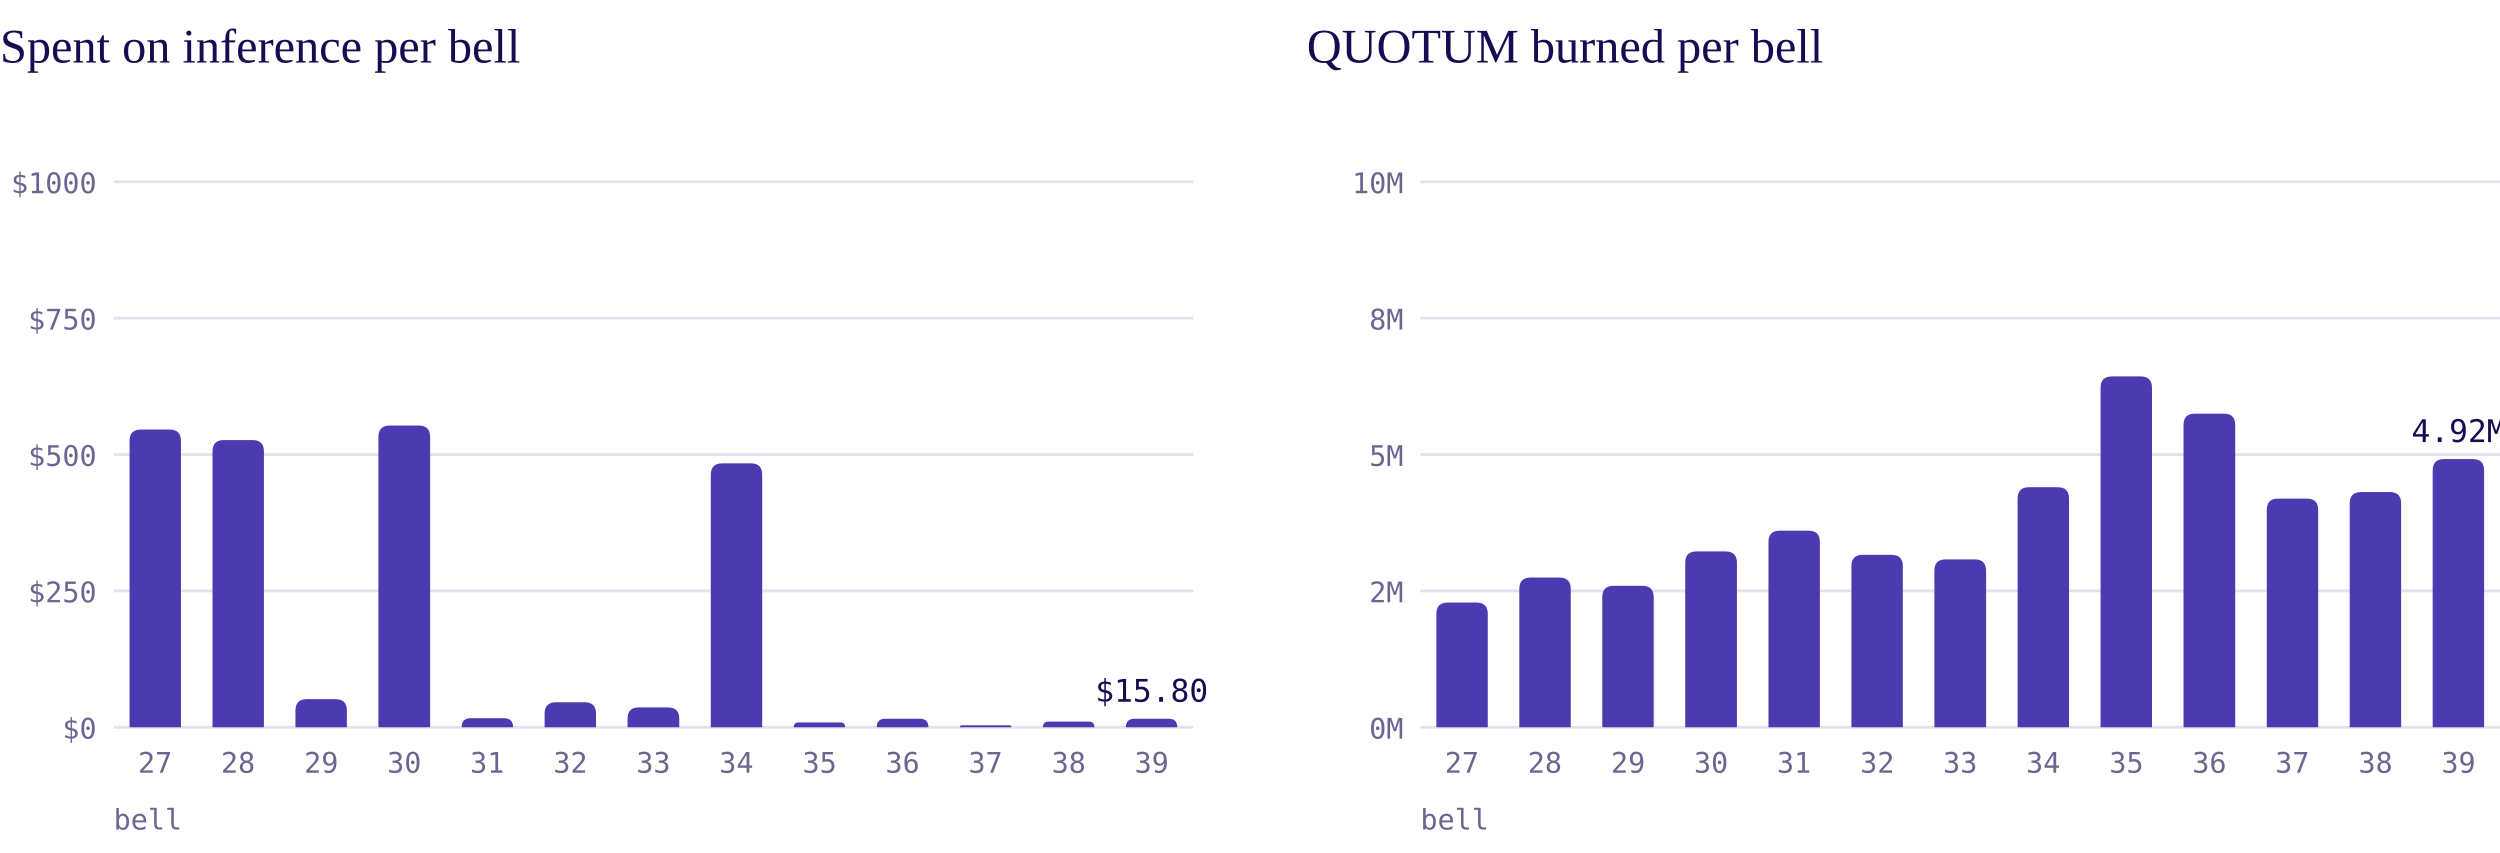
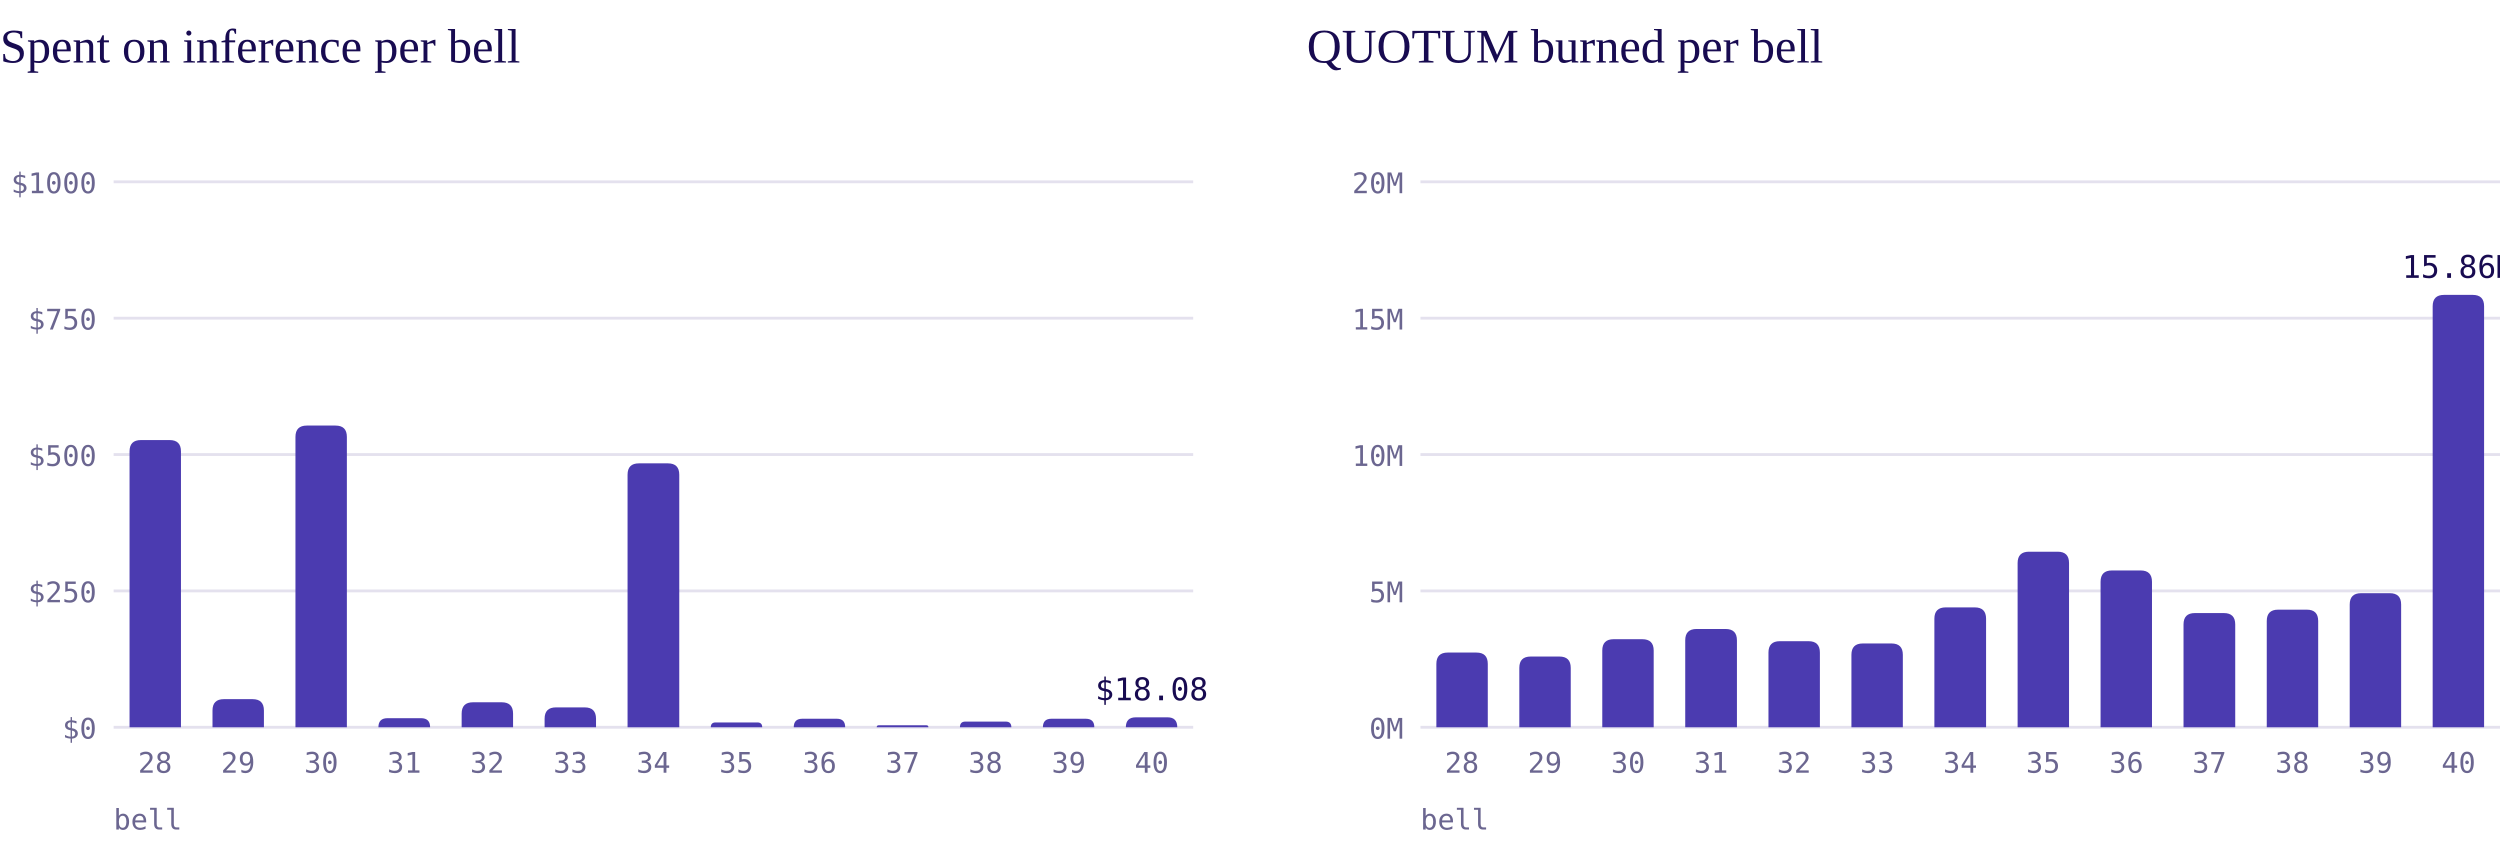
- <svg xmlns="http://www.w3.org/2000/svg" viewBox="0 0 880 300" width="880" height="300" role="img" aria-label="quotum bells 1 to 39: inference spent and QUOTUM burned per bell">
+ <svg xmlns="http://www.w3.org/2000/svg" viewBox="0 0 880 300" width="880" height="300" role="img" aria-label="quotum bells 1 to 40: inference spent and QUOTUM burned per bell">
  <text x="0" y="22" font-family="Georgia,'Times New Roman',serif" font-size="17" fill="#180b51">Spent on inference per bell</text>
  <line x1="40" x2="420" y1="256.0" y2="256.0" stroke="#e4e1ee" stroke-width="1" />
  <text x="34" y="260.0" text-anchor="end" font-family="ui-monospace,SFMono-Regular,Menlo,monospace" font-size="10" fill="#6b6690">$0</text>
  <line x1="40" x2="420" y1="208.0" y2="208.0" stroke="#e4e1ee" stroke-width="1" />
  <text x="34" y="212.0" text-anchor="end" font-family="ui-monospace,SFMono-Regular,Menlo,monospace" font-size="10" fill="#6b6690">$250</text>
  <line x1="40" x2="420" y1="160.0" y2="160.0" stroke="#e4e1ee" stroke-width="1" />
  <text x="34" y="164.0" text-anchor="end" font-family="ui-monospace,SFMono-Regular,Menlo,monospace" font-size="10" fill="#6b6690">$500</text>
  <line x1="40" x2="420" y1="112.0" y2="112.0" stroke="#e4e1ee" stroke-width="1" />
  <text x="34" y="116.0" text-anchor="end" font-family="ui-monospace,SFMono-Regular,Menlo,monospace" font-size="10" fill="#6b6690">$750</text>
  <line x1="40" x2="420" y1="64.0" y2="64.0" stroke="#e4e1ee" stroke-width="1" />
  <text x="34" y="68.0" text-anchor="end" font-family="ui-monospace,SFMono-Regular,Menlo,monospace" font-size="10" fill="#6b6690">$1000</text>
-   <path d="M45.6,256.0 V155.2 Q45.6,151.2 49.6,151.2 H59.7 Q63.7,151.2 63.7,155.2 V256.0 Z" fill="#4b3bb0" />
-   <text x="54.6" y="272" text-anchor="middle" font-family="ui-monospace,SFMono-Regular,Menlo,monospace" font-size="10" fill="#6b6690">27</text>
-   <path d="M74.8,256.0 V158.9 Q74.8,154.9 78.8,154.9 H88.9 Q92.9,154.9 92.9,158.9 V256.0 Z" fill="#4b3bb0" />
-   <text x="83.8" y="272" text-anchor="middle" font-family="ui-monospace,SFMono-Regular,Menlo,monospace" font-size="10" fill="#6b6690">28</text>
-   <path d="M104.0,256.0 V250.1 Q104.0,246.1 108.0,246.1 H118.1 Q122.1,246.1 122.1,250.1 V256.0 Z" fill="#4b3bb0" />
-   <text x="113.1" y="272" text-anchor="middle" font-family="ui-monospace,SFMono-Regular,Menlo,monospace" font-size="10" fill="#6b6690">29</text>
-   <path d="M133.2,256.0 V153.8 Q133.2,149.8 137.2,149.8 H147.4 Q151.4,149.8 151.4,153.8 V256.0 Z" fill="#4b3bb0" />
-   <text x="142.3" y="272" text-anchor="middle" font-family="ui-monospace,SFMono-Regular,Menlo,monospace" font-size="10" fill="#6b6690">30</text>
-   <path d="M162.5,256.0 V256.0 Q162.5,252.8 165.7,252.8 H177.4 Q180.6,252.8 180.6,256.0 V256.0 Z" fill="#4b3bb0" />
-   <text x="171.5" y="272" text-anchor="middle" font-family="ui-monospace,SFMono-Regular,Menlo,monospace" font-size="10" fill="#6b6690">31</text>
-   <path d="M191.7,256.0 V251.2 Q191.7,247.2 195.7,247.2 H205.8 Q209.8,247.2 209.8,251.2 V256.0 Z" fill="#4b3bb0" />
-   <text x="200.8" y="272" text-anchor="middle" font-family="ui-monospace,SFMono-Regular,Menlo,monospace" font-size="10" fill="#6b6690">32</text>
-   <path d="M220.9,256.0 V253.0 Q220.9,249.0 224.9,249.0 H235.1 Q239.1,249.0 239.1,253.0 V256.0 Z" fill="#4b3bb0" />
-   <text x="230.0" y="272" text-anchor="middle" font-family="ui-monospace,SFMono-Regular,Menlo,monospace" font-size="10" fill="#6b6690">33</text>
-   <path d="M250.2,256.0 V167.1 Q250.2,163.1 254.2,163.1 H264.3 Q268.3,163.1 268.3,167.1 V256.0 Z" fill="#4b3bb0" />
-   <text x="259.2" y="272" text-anchor="middle" font-family="ui-monospace,SFMono-Regular,Menlo,monospace" font-size="10" fill="#6b6690">34</text>
-   <path d="M279.4,256.0 V256.0 Q279.4,254.3 281.1,254.3 H295.8 Q297.5,254.3 297.5,256.0 V256.0 Z" fill="#4b3bb0" />
-   <text x="288.5" y="272" text-anchor="middle" font-family="ui-monospace,SFMono-Regular,Menlo,monospace" font-size="10" fill="#6b6690">35</text>
-   <path d="M308.6,256.0 V256.0 Q308.6,253.0 311.6,253.0 H323.8 Q326.8,253.0 326.8,256.0 V256.0 Z" fill="#4b3bb0" />
-   <text x="317.7" y="272" text-anchor="middle" font-family="ui-monospace,SFMono-Regular,Menlo,monospace" font-size="10" fill="#6b6690">36</text>
-   <path d="M337.9,256.0 V256.0 Q337.9,255.3 338.6,255.3 H355.3 Q356.0,255.3 356.0,256.0 V256.0 Z" fill="#4b3bb0" />
-   <text x="346.9" y="272" text-anchor="middle" font-family="ui-monospace,SFMono-Regular,Menlo,monospace" font-size="10" fill="#6b6690">37</text>
-   <path d="M367.1,256.0 V256.0 Q367.1,254.0 369.1,254.0 H383.3 Q385.2,254.0 385.2,256.0 V256.0 Z" fill="#4b3bb0" />
-   <text x="376.2" y="272" text-anchor="middle" font-family="ui-monospace,SFMono-Regular,Menlo,monospace" font-size="10" fill="#6b6690">38</text>
-   <path d="M396.3,256.0 V256.0 Q396.3,253.0 399.4,253.0 H411.4 Q414.4,253.0 414.4,256.0 V256.0 Z" fill="#4b3bb0" />
-   <text x="405.4" y="272" text-anchor="middle" font-family="ui-monospace,SFMono-Regular,Menlo,monospace" font-size="10" fill="#6b6690">39</text>
-   <text x="405.4" y="247.0" text-anchor="middle" font-family="ui-monospace,SFMono-Regular,Menlo,monospace" font-size="11" fill="#180b51">$15.80</text>
+   <path d="M45.6,256.0 V158.9 Q45.6,154.9 49.6,154.9 H59.7 Q63.7,154.9 63.7,158.9 V256.0 Z" fill="#4b3bb0" />
+   <text x="54.6" y="272" text-anchor="middle" font-family="ui-monospace,SFMono-Regular,Menlo,monospace" font-size="10" fill="#6b6690">28</text>
+   <path d="M74.8,256.0 V250.1 Q74.8,246.1 78.8,246.1 H88.9 Q92.9,246.1 92.9,250.1 V256.0 Z" fill="#4b3bb0" />
+   <text x="83.8" y="272" text-anchor="middle" font-family="ui-monospace,SFMono-Regular,Menlo,monospace" font-size="10" fill="#6b6690">29</text>
+   <path d="M104.0,256.0 V153.8 Q104.0,149.8 108.0,149.8 H118.1 Q122.1,149.8 122.1,153.8 V256.0 Z" fill="#4b3bb0" />
+   <text x="113.1" y="272" text-anchor="middle" font-family="ui-monospace,SFMono-Regular,Menlo,monospace" font-size="10" fill="#6b6690">30</text>
+   <path d="M133.2,256.0 V256.0 Q133.2,252.8 136.4,252.8 H148.2 Q151.4,252.8 151.4,256.0 V256.0 Z" fill="#4b3bb0" />
+   <text x="142.3" y="272" text-anchor="middle" font-family="ui-monospace,SFMono-Regular,Menlo,monospace" font-size="10" fill="#6b6690">31</text>
+   <path d="M162.5,256.0 V251.2 Q162.5,247.2 166.5,247.2 H176.6 Q180.6,247.2 180.6,251.2 V256.0 Z" fill="#4b3bb0" />
+   <text x="171.5" y="272" text-anchor="middle" font-family="ui-monospace,SFMono-Regular,Menlo,monospace" font-size="10" fill="#6b6690">32</text>
+   <path d="M191.7,256.0 V253.0 Q191.7,249.0 195.7,249.0 H205.8 Q209.8,249.0 209.8,253.0 V256.0 Z" fill="#4b3bb0" />
+   <text x="200.8" y="272" text-anchor="middle" font-family="ui-monospace,SFMono-Regular,Menlo,monospace" font-size="10" fill="#6b6690">33</text>
+   <path d="M220.9,256.0 V167.1 Q220.9,163.1 224.9,163.1 H235.1 Q239.1,163.1 239.1,167.1 V256.0 Z" fill="#4b3bb0" />
+   <text x="230.0" y="272" text-anchor="middle" font-family="ui-monospace,SFMono-Regular,Menlo,monospace" font-size="10" fill="#6b6690">34</text>
+   <path d="M250.2,256.0 V256.0 Q250.2,254.3 251.9,254.3 H266.6 Q268.3,254.3 268.3,256.0 V256.0 Z" fill="#4b3bb0" />
+   <text x="259.2" y="272" text-anchor="middle" font-family="ui-monospace,SFMono-Regular,Menlo,monospace" font-size="10" fill="#6b6690">35</text>
+   <path d="M279.4,256.0 V256.0 Q279.4,253.0 282.4,253.0 H294.6 Q297.5,253.0 297.5,256.0 V256.0 Z" fill="#4b3bb0" />
+   <text x="288.5" y="272" text-anchor="middle" font-family="ui-monospace,SFMono-Regular,Menlo,monospace" font-size="10" fill="#6b6690">36</text>
+   <path d="M308.6,256.0 V256.0 Q308.6,255.3 309.3,255.3 H326.1 Q326.8,255.3 326.8,256.0 V256.0 Z" fill="#4b3bb0" />
+   <text x="317.7" y="272" text-anchor="middle" font-family="ui-monospace,SFMono-Regular,Menlo,monospace" font-size="10" fill="#6b6690">37</text>
+   <path d="M337.9,256.0 V256.0 Q337.9,254.0 339.8,254.0 H354.0 Q356.0,254.0 356.0,256.0 V256.0 Z" fill="#4b3bb0" />
+   <text x="346.9" y="272" text-anchor="middle" font-family="ui-monospace,SFMono-Regular,Menlo,monospace" font-size="10" fill="#6b6690">38</text>
+   <path d="M367.1,256.0 V256.0 Q367.1,253.0 370.1,253.0 H382.2 Q385.2,253.0 385.2,256.0 V256.0 Z" fill="#4b3bb0" />
+   <text x="376.2" y="272" text-anchor="middle" font-family="ui-monospace,SFMono-Regular,Menlo,monospace" font-size="10" fill="#6b6690">39</text>
+   <path d="M396.3,256.0 V256.0 Q396.3,252.5 399.8,252.5 H411.0 Q414.4,252.5 414.4,256.0 V256.0 Z" fill="#4b3bb0" />
+   <text x="405.4" y="272" text-anchor="middle" font-family="ui-monospace,SFMono-Regular,Menlo,monospace" font-size="10" fill="#6b6690">40</text>
+   <text x="405.4" y="246.5" text-anchor="middle" font-family="ui-monospace,SFMono-Regular,Menlo,monospace" font-size="11" fill="#180b51">$18.08</text>
  <text x="40" y="292" font-family="ui-monospace,SFMono-Regular,Menlo,monospace" font-size="10" fill="#6b6690">bell</text>
  <text x="460" y="22" font-family="Georgia,'Times New Roman',serif" font-size="17" fill="#180b51">QUOTUM burned per bell</text>
  <line x1="500" x2="880" y1="256.0" y2="256.0" stroke="#e4e1ee" stroke-width="1" />
  <text x="494" y="260.0" text-anchor="end" font-family="ui-monospace,SFMono-Regular,Menlo,monospace" font-size="10" fill="#6b6690">0M</text>
  <line x1="500" x2="880" y1="208.0" y2="208.0" stroke="#e4e1ee" stroke-width="1" />
-   <text x="494" y="212.0" text-anchor="end" font-family="ui-monospace,SFMono-Regular,Menlo,monospace" font-size="10" fill="#6b6690">2M</text>
+   <text x="494" y="212.0" text-anchor="end" font-family="ui-monospace,SFMono-Regular,Menlo,monospace" font-size="10" fill="#6b6690">5M</text>
  <line x1="500" x2="880" y1="160.0" y2="160.0" stroke="#e4e1ee" stroke-width="1" />
-   <text x="494" y="164.0" text-anchor="end" font-family="ui-monospace,SFMono-Regular,Menlo,monospace" font-size="10" fill="#6b6690">5M</text>
+   <text x="494" y="164.0" text-anchor="end" font-family="ui-monospace,SFMono-Regular,Menlo,monospace" font-size="10" fill="#6b6690">10M</text>
  <line x1="500" x2="880" y1="112.0" y2="112.0" stroke="#e4e1ee" stroke-width="1" />
-   <text x="494" y="116.0" text-anchor="end" font-family="ui-monospace,SFMono-Regular,Menlo,monospace" font-size="10" fill="#6b6690">8M</text>
+   <text x="494" y="116.0" text-anchor="end" font-family="ui-monospace,SFMono-Regular,Menlo,monospace" font-size="10" fill="#6b6690">15M</text>
  <line x1="500" x2="880" y1="64.0" y2="64.0" stroke="#e4e1ee" stroke-width="1" />
-   <text x="494" y="68.0" text-anchor="end" font-family="ui-monospace,SFMono-Regular,Menlo,monospace" font-size="10" fill="#6b6690">10M</text>
-   <path d="M505.6,256.0 V216.1 Q505.6,212.1 509.6,212.1 H519.7 Q523.7,212.1 523.7,216.1 V256.0 Z" fill="#4b3bb0" />
-   <text x="514.6" y="272" text-anchor="middle" font-family="ui-monospace,SFMono-Regular,Menlo,monospace" font-size="10" fill="#6b6690">27</text>
-   <path d="M534.8,256.0 V207.3 Q534.8,203.3 538.8,203.3 H548.9 Q552.9,203.3 552.9,207.3 V256.0 Z" fill="#4b3bb0" />
-   <text x="543.8" y="272" text-anchor="middle" font-family="ui-monospace,SFMono-Regular,Menlo,monospace" font-size="10" fill="#6b6690">28</text>
-   <path d="M564.0,256.0 V210.2 Q564.0,206.2 568.0,206.2 H578.1 Q582.1,206.2 582.1,210.2 V256.0 Z" fill="#4b3bb0" />
-   <text x="573.1" y="272" text-anchor="middle" font-family="ui-monospace,SFMono-Regular,Menlo,monospace" font-size="10" fill="#6b6690">29</text>
-   <path d="M593.2,256.0 V198.1 Q593.2,194.1 597.2,194.1 H607.4 Q611.4,194.1 611.4,198.1 V256.0 Z" fill="#4b3bb0" />
-   <text x="602.3" y="272" text-anchor="middle" font-family="ui-monospace,SFMono-Regular,Menlo,monospace" font-size="10" fill="#6b6690">30</text>
-   <path d="M622.5,256.0 V190.8 Q622.5,186.8 626.5,186.8 H636.6 Q640.6,186.8 640.6,190.8 V256.0 Z" fill="#4b3bb0" />
-   <text x="631.5" y="272" text-anchor="middle" font-family="ui-monospace,SFMono-Regular,Menlo,monospace" font-size="10" fill="#6b6690">31</text>
-   <path d="M651.7,256.0 V199.3 Q651.7,195.3 655.7,195.3 H665.8 Q669.8,195.3 669.8,199.3 V256.0 Z" fill="#4b3bb0" />
-   <text x="660.8" y="272" text-anchor="middle" font-family="ui-monospace,SFMono-Regular,Menlo,monospace" font-size="10" fill="#6b6690">32</text>
-   <path d="M680.9,256.0 V200.9 Q680.9,196.9 684.9,196.9 H695.1 Q699.1,196.9 699.1,200.9 V256.0 Z" fill="#4b3bb0" />
-   <text x="690.0" y="272" text-anchor="middle" font-family="ui-monospace,SFMono-Regular,Menlo,monospace" font-size="10" fill="#6b6690">33</text>
-   <path d="M710.2,256.0 V175.5 Q710.2,171.5 714.2,171.5 H724.3 Q728.3,171.5 728.3,175.5 V256.0 Z" fill="#4b3bb0" />
-   <text x="719.2" y="272" text-anchor="middle" font-family="ui-monospace,SFMono-Regular,Menlo,monospace" font-size="10" fill="#6b6690">34</text>
-   <path d="M739.4,256.0 V136.5 Q739.4,132.5 743.4,132.5 H753.5 Q757.5,132.5 757.5,136.5 V256.0 Z" fill="#4b3bb0" />
-   <text x="748.5" y="272" text-anchor="middle" font-family="ui-monospace,SFMono-Regular,Menlo,monospace" font-size="10" fill="#6b6690">35</text>
-   <path d="M768.6,256.0 V149.6 Q768.6,145.6 772.6,145.6 H782.8 Q786.8,145.6 786.8,149.6 V256.0 Z" fill="#4b3bb0" />
-   <text x="777.7" y="272" text-anchor="middle" font-family="ui-monospace,SFMono-Regular,Menlo,monospace" font-size="10" fill="#6b6690">36</text>
-   <path d="M797.9,256.0 V179.5 Q797.9,175.5 801.9,175.5 H812.0 Q816.0,175.5 816.0,179.5 V256.0 Z" fill="#4b3bb0" />
-   <text x="806.9" y="272" text-anchor="middle" font-family="ui-monospace,SFMono-Regular,Menlo,monospace" font-size="10" fill="#6b6690">37</text>
-   <path d="M827.1,256.0 V177.2 Q827.1,173.2 831.1,173.2 H841.2 Q845.2,173.2 845.2,177.2 V256.0 Z" fill="#4b3bb0" />
-   <text x="836.2" y="272" text-anchor="middle" font-family="ui-monospace,SFMono-Regular,Menlo,monospace" font-size="10" fill="#6b6690">38</text>
-   <path d="M856.3,256.0 V165.6 Q856.3,161.6 860.3,161.6 H870.4 Q874.4,161.6 874.4,165.6 V256.0 Z" fill="#4b3bb0" />
-   <text x="865.4" y="272" text-anchor="middle" font-family="ui-monospace,SFMono-Regular,Menlo,monospace" font-size="10" fill="#6b6690">39</text>
-   <text x="865.4" y="155.6" text-anchor="middle" font-family="ui-monospace,SFMono-Regular,Menlo,monospace" font-size="11" fill="#180b51">4.92M</text>
+   <text x="494" y="68.0" text-anchor="end" font-family="ui-monospace,SFMono-Regular,Menlo,monospace" font-size="10" fill="#6b6690">20M</text>
+   <path d="M505.6,256.0 V233.7 Q505.6,229.7 509.6,229.7 H519.7 Q523.7,229.7 523.7,233.7 V256.0 Z" fill="#4b3bb0" />
+   <text x="514.6" y="272" text-anchor="middle" font-family="ui-monospace,SFMono-Regular,Menlo,monospace" font-size="10" fill="#6b6690">28</text>
+   <path d="M534.8,256.0 V235.1 Q534.8,231.1 538.8,231.1 H548.9 Q552.9,231.1 552.9,235.1 V256.0 Z" fill="#4b3bb0" />
+   <text x="543.8" y="272" text-anchor="middle" font-family="ui-monospace,SFMono-Regular,Menlo,monospace" font-size="10" fill="#6b6690">29</text>
+   <path d="M564.0,256.0 V229.0 Q564.0,225.0 568.0,225.0 H578.1 Q582.1,225.0 582.1,229.0 V256.0 Z" fill="#4b3bb0" />
+   <text x="573.1" y="272" text-anchor="middle" font-family="ui-monospace,SFMono-Regular,Menlo,monospace" font-size="10" fill="#6b6690">30</text>
+   <path d="M593.2,256.0 V225.4 Q593.2,221.4 597.2,221.4 H607.4 Q611.4,221.4 611.4,225.4 V256.0 Z" fill="#4b3bb0" />
+   <text x="602.3" y="272" text-anchor="middle" font-family="ui-monospace,SFMono-Regular,Menlo,monospace" font-size="10" fill="#6b6690">31</text>
+   <path d="M622.5,256.0 V229.7 Q622.5,225.7 626.5,225.7 H636.6 Q640.6,225.7 640.6,229.7 V256.0 Z" fill="#4b3bb0" />
+   <text x="631.5" y="272" text-anchor="middle" font-family="ui-monospace,SFMono-Regular,Menlo,monospace" font-size="10" fill="#6b6690">32</text>
+   <path d="M651.7,256.0 V230.5 Q651.7,226.5 655.7,226.5 H665.8 Q669.8,226.5 669.8,230.5 V256.0 Z" fill="#4b3bb0" />
+   <text x="660.8" y="272" text-anchor="middle" font-family="ui-monospace,SFMono-Regular,Menlo,monospace" font-size="10" fill="#6b6690">33</text>
+   <path d="M680.9,256.0 V217.8 Q680.9,213.8 684.9,213.8 H695.1 Q699.1,213.8 699.1,217.8 V256.0 Z" fill="#4b3bb0" />
+   <text x="690.0" y="272" text-anchor="middle" font-family="ui-monospace,SFMono-Regular,Menlo,monospace" font-size="10" fill="#6b6690">34</text>
+   <path d="M710.2,256.0 V198.2 Q710.2,194.2 714.2,194.2 H724.3 Q728.3,194.2 728.3,198.2 V256.0 Z" fill="#4b3bb0" />
+   <text x="719.2" y="272" text-anchor="middle" font-family="ui-monospace,SFMono-Regular,Menlo,monospace" font-size="10" fill="#6b6690">35</text>
+   <path d="M739.4,256.0 V204.8 Q739.4,200.8 743.4,200.8 H753.5 Q757.5,200.8 757.5,204.8 V256.0 Z" fill="#4b3bb0" />
+   <text x="748.5" y="272" text-anchor="middle" font-family="ui-monospace,SFMono-Regular,Menlo,monospace" font-size="10" fill="#6b6690">36</text>
+   <path d="M768.6,256.0 V219.8 Q768.6,215.8 772.6,215.8 H782.8 Q786.8,215.8 786.8,219.8 V256.0 Z" fill="#4b3bb0" />
+   <text x="777.7" y="272" text-anchor="middle" font-family="ui-monospace,SFMono-Regular,Menlo,monospace" font-size="10" fill="#6b6690">37</text>
+   <path d="M797.9,256.0 V218.6 Q797.9,214.6 801.9,214.6 H812.0 Q816.0,214.6 816.0,218.6 V256.0 Z" fill="#4b3bb0" />
+   <text x="806.9" y="272" text-anchor="middle" font-family="ui-monospace,SFMono-Regular,Menlo,monospace" font-size="10" fill="#6b6690">38</text>
+   <path d="M827.1,256.0 V212.8 Q827.1,208.8 831.1,208.8 H841.2 Q845.2,208.8 845.2,212.8 V256.0 Z" fill="#4b3bb0" />
+   <text x="836.2" y="272" text-anchor="middle" font-family="ui-monospace,SFMono-Regular,Menlo,monospace" font-size="10" fill="#6b6690">39</text>
+   <path d="M856.3,256.0 V107.8 Q856.3,103.8 860.3,103.8 H870.4 Q874.4,103.8 874.4,107.8 V256.0 Z" fill="#4b3bb0" />
+   <text x="865.4" y="272" text-anchor="middle" font-family="ui-monospace,SFMono-Regular,Menlo,monospace" font-size="10" fill="#6b6690">40</text>
+   <text x="865.4" y="97.8" text-anchor="middle" font-family="ui-monospace,SFMono-Regular,Menlo,monospace" font-size="11" fill="#180b51">15.86M</text>
  <text x="500" y="292" font-family="ui-monospace,SFMono-Regular,Menlo,monospace" font-size="10" fill="#6b6690">bell</text>
</svg>
